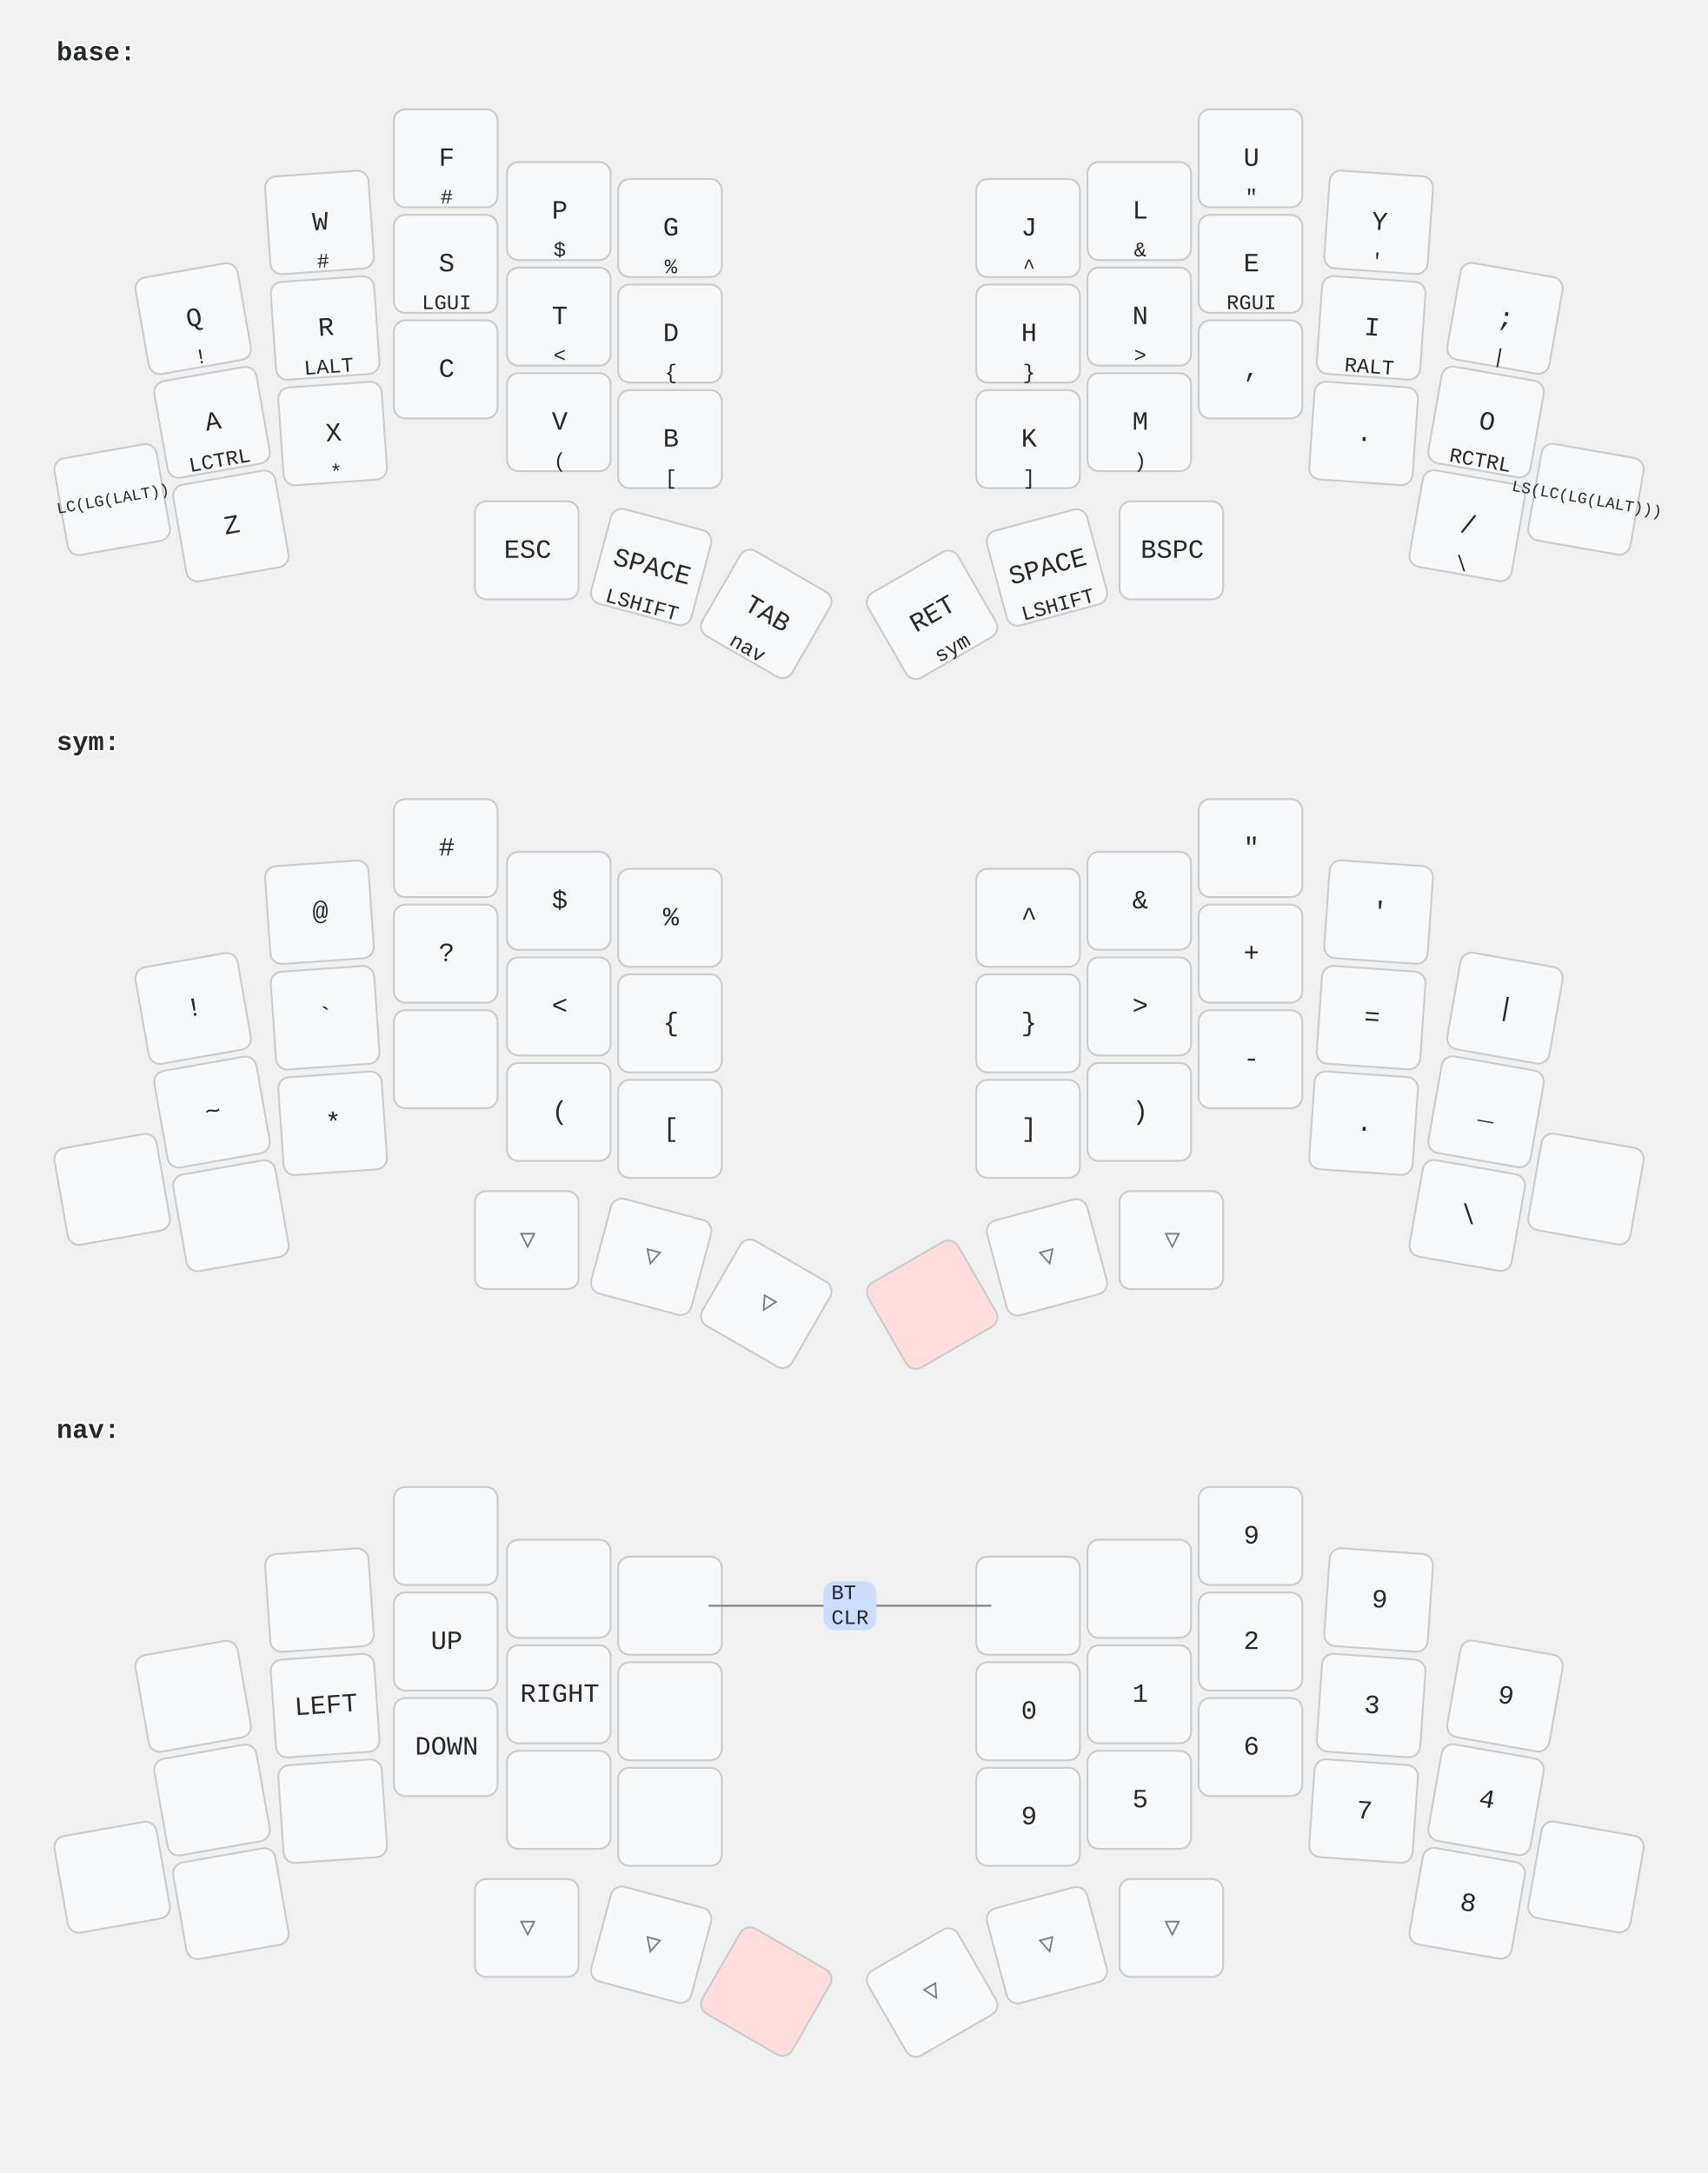
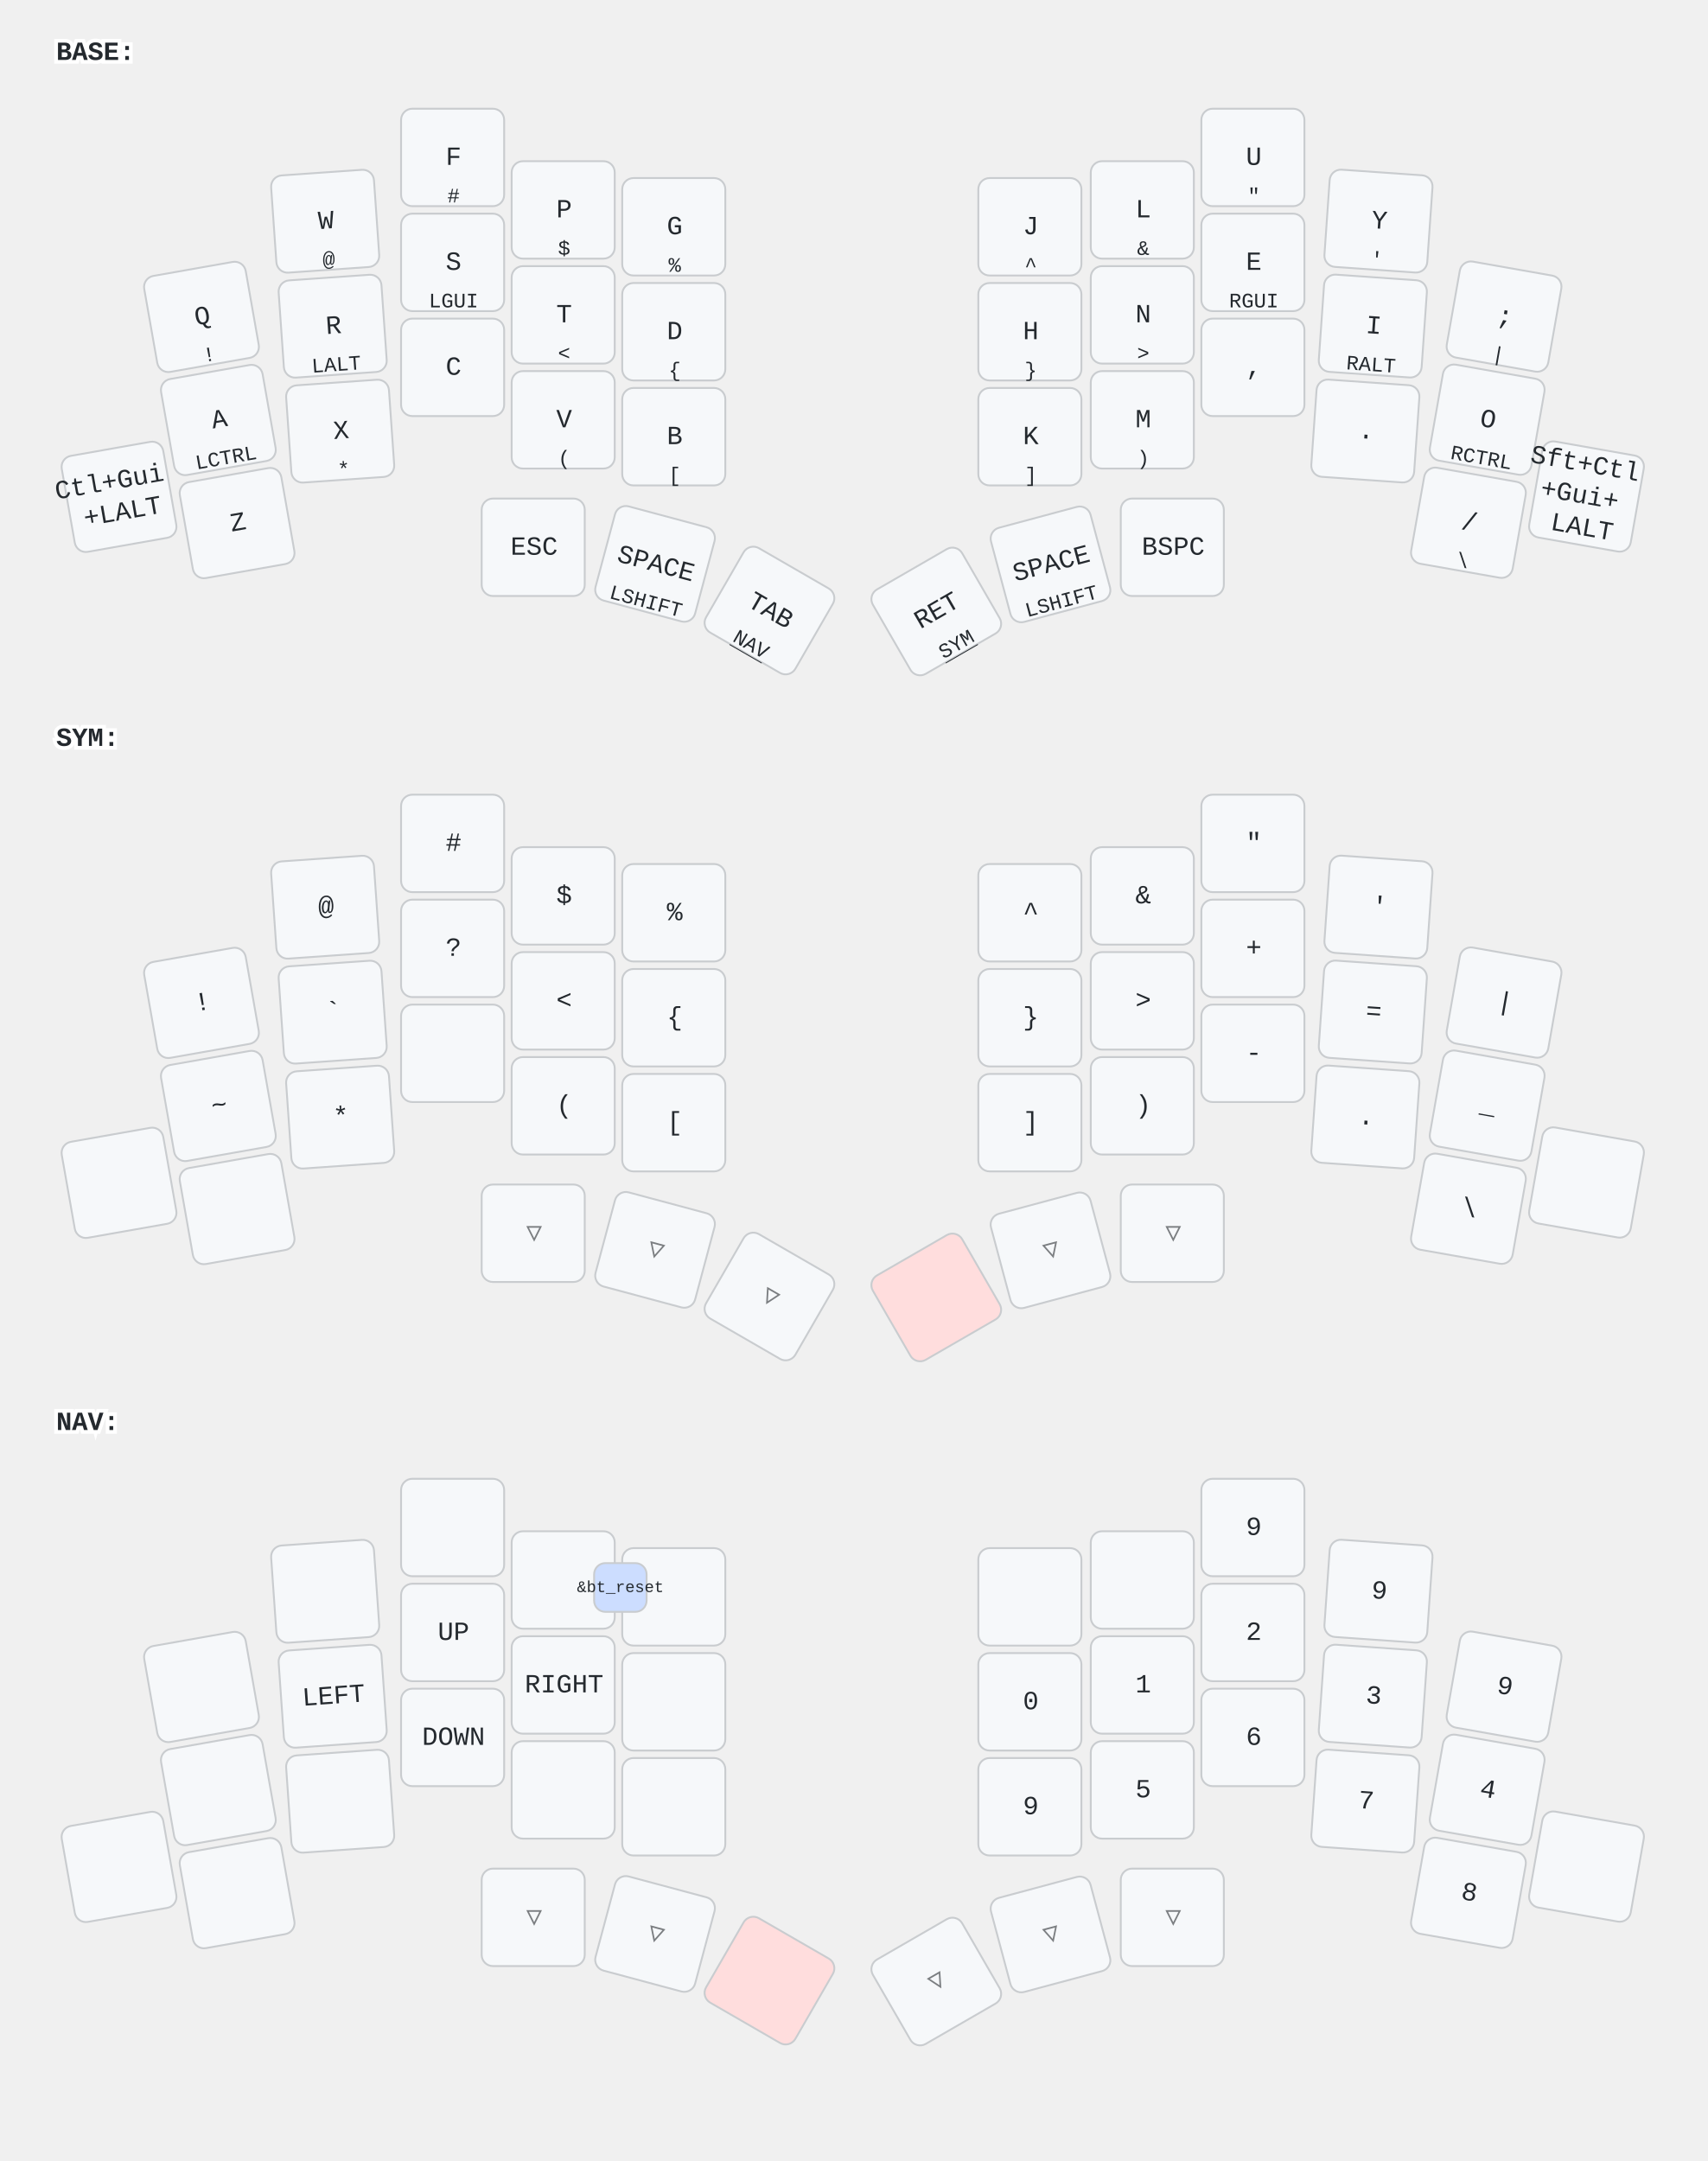
- <svg xmlns="http://www.w3.org/2000/svg" width="906" height="1153" viewBox="0 0 906 1153" class="keymap">
+ <svg xmlns="http://www.w3.org/2000/svg" width="911" height="1153" viewBox="0 0 911 1153" class="keymap">
  <style>/* inherit to force styles through use tags */
svg path {
    fill: inherit;
}

/* font and background color specifications */
svg.keymap {
    font-family: SFMono-Regular,Consolas,Liberation Mono,Menlo,monospace;
    font-size: 14px;
    font-kerning: normal;
    text-rendering: optimizeLegibility;
    fill: #24292e;
}

/* default key styling */
rect.key {
    fill: #f6f8fa;
+ }
+ 
+ rect.key, rect.combo {
    stroke: #c9cccf;
    stroke-width: 1;
}

/* default key side styling, only used is draw_key_sides is set */
rect.side {
    filter: brightness(90%);
}

/* color accent for combo boxes */
rect.combo, rect.combo-separate {
    fill: #cdf;
}

/* color accent for held keys */
rect.held, rect.combo.held {
    fill: #fdd;
}

/* color accent for ghost (optional) keys */
rect.ghost, rect.combo.ghost {
    stroke-dasharray: 4, 4;
    stroke-width: 2;
}

text {
    text-anchor: middle;
    dominant-baseline: middle;
}

/* styling for layer labels */
text.label {
    font-weight: bold;
    text-anchor: start;
    stroke: white;
-     stroke-width: 2;
+     stroke-width: 4;
    paint-order: stroke;
}

- /* styling for combo tap, and key hold/shifted label text */
- text.combo, text.hold, text.shifted {
+ /* styling for optional footer */
+ text.footer {
+     text-anchor: end;
+     dominant-baseline: auto;
+     stroke: white;
+     stroke-width: 4;
+     paint-order: stroke;
+ }
+ 
+ /* styling for combo tap, and key non-tap label text */
+ text.combo, text.hold, text.shifted, text.left, text.right, text.tl, text.tr, text.bl, text.br {
    font-size: 11px;
}

- text.hold {
+ text.hold, text.bl, text.br {
    text-anchor: middle;
    dominant-baseline: auto;
}

- text.shifted {
+ text.shifted, text.tl, text.tr {
    text-anchor: middle;
    dominant-baseline: hanging;
}

+ text.left, text.tl, text.bl {
+     text-anchor: start;
+ }
+ 
+ text.right, text.tr, text.br {
+     text-anchor: end;
+ }
+ 
+ text.layer-activator {
+     text-decoration: underline;
+ }
+ 
/* styling for hold/shifted label text in combo box */
- text.combo.hold, text.combo.shifted {
+ text.combo.hold, text.combo.shifted, text.combo.left, text.combo.right {
    font-size: 8px;
}

/* lighter symbol for transparent keys */
text.trans {
    fill: #7b7e81;
}

/* styling for combo dendrons */
path.combo {
    stroke-width: 1;
    stroke: gray;
    fill: none;
}

/* Start Tabler Icons Cleanup */
/* cannot use height/width with glyphs */
.icon-tabler &gt; path {
    fill: inherit;
    stroke: inherit;
    stroke-width: 2;
}
/* hide tabler's default box */
.icon-tabler &gt; path[stroke="none"][fill="none"] {
    visibility: hidden;
}
/* End Tabler Icons Cleanup */
</style>
-   <g transform="translate(30, 0)" class="layer-base">
-     <text x="0" y="28" class="label">base:</text>
+   <g transform="translate(30, 0)" class="layer-BASE">
+     <text x="0" y="28" class="label" id="BASE">BASE:</text>
    <g transform="translate(0, 56)">
-       <g transform="translate(73, 113) rotate(-10.0)" class="key keypos-0">
+       <g transform="translate(78, 113) rotate(-10.0)" class="key keypos-0">
        <rect rx="6" ry="6" x="-28" y="-26" width="55" height="52" class="key" />
        <text x="0" y="0" class="key tap">Q</text>
        <text x="0" y="24" class="key hold">!</text>
      </g>
-       <g transform="translate(140, 62) rotate(-4.0)" class="key keypos-1">
+       <g transform="translate(144, 62) rotate(-4.0)" class="key keypos-1">
        <rect rx="6" ry="6" x="-28" y="-26" width="55" height="52" class="key" />
        <text x="0" y="0" class="key tap">W</text>
-         <text x="0" y="24" class="key hold">#</text>
-       </g>
-       <g transform="translate(207, 28)" class="key keypos-2">
+         <text x="0" y="24" class="key hold">@</text>
+       </g>
+       <g transform="translate(212, 28)" class="key keypos-2">
        <rect rx="6" ry="6" x="-28" y="-26" width="55" height="52" class="key" />
        <text x="0" y="0" class="key tap">F</text>
        <text x="0" y="24" class="key hold">#</text>
      </g>
-       <g transform="translate(267, 56)" class="key keypos-3">
+       <g transform="translate(271, 56)" class="key keypos-3">
        <rect rx="6" ry="6" x="-28" y="-26" width="55" height="52" class="key" />
        <text x="0" y="0" class="key tap">P</text>
        <text x="0" y="24" class="key hold">$</text>
      </g>
-       <g transform="translate(326, 65)" class="key keypos-4">
+       <g transform="translate(330, 65)" class="key keypos-4">
        <rect rx="6" ry="6" x="-28" y="-26" width="55" height="52" class="key" />
        <text x="0" y="0" class="key tap">G</text>
        <text x="0" y="24" class="key hold">%</text>
      </g>
-       <g transform="translate(516, 65)" class="key keypos-5">
+       <g transform="translate(520, 65)" class="key keypos-5">
        <rect rx="6" ry="6" x="-28" y="-26" width="55" height="52" class="key" />
        <text x="0" y="0" class="key tap">J</text>
        <text x="0" y="24" class="key hold">^</text>
      </g>
-       <g transform="translate(575, 56)" class="key keypos-6">
+       <g transform="translate(580, 56)" class="key keypos-6">
        <rect rx="6" ry="6" x="-28" y="-26" width="55" height="52" class="key" />
        <text x="0" y="0" class="key tap">L</text>
        <text x="0" y="24" class="key hold">&amp;</text>
      </g>
-       <g transform="translate(634, 28)" class="key keypos-7">
+       <g transform="translate(639, 28)" class="key keypos-7">
        <rect rx="6" ry="6" x="-28" y="-26" width="55" height="52" class="key" />
        <text x="0" y="0" class="key tap">U</text>
        <text x="0" y="24" class="key hold">"</text>
      </g>
-       <g transform="translate(702, 62) rotate(4.0)" class="key keypos-8">
+       <g transform="translate(706, 62) rotate(4.0)" class="key keypos-8">
        <rect rx="6" ry="6" x="-28" y="-26" width="55" height="52" class="key" />
        <text x="0" y="0" class="key tap">Y</text>
        <text x="0" y="24" class="key hold">'</text>
      </g>
-       <g transform="translate(769, 113) rotate(10.0)" class="key keypos-9">
+       <g transform="translate(773, 113) rotate(10.0)" class="key keypos-9">
        <rect rx="6" ry="6" x="-28" y="-26" width="55" height="52" class="key" />
        <text x="0" y="0" class="key tap">;</text>
        <text x="0" y="24" class="key hold">|</text>
      </g>
-       <g transform="translate(83, 168) rotate(-10.0)" class="key keypos-10">
+       <g transform="translate(87, 168) rotate(-10.0)" class="key keypos-10">
        <rect rx="6" ry="6" x="-28" y="-26" width="55" height="52" class="key" />
        <text x="0" y="0" class="key tap">A</text>
        <text x="0" y="24" class="key hold">LCTRL</text>
      </g>
-       <g transform="translate(143, 118) rotate(-4.0)" class="key keypos-11">
+       <g transform="translate(148, 118) rotate(-4.0)" class="key keypos-11">
        <rect rx="6" ry="6" x="-28" y="-26" width="55" height="52" class="key" />
        <text x="0" y="0" class="key tap">R</text>
        <text x="0" y="24" class="key hold">LALT</text>
      </g>
-       <g transform="translate(207, 84)" class="key keypos-12">
+       <g transform="translate(212, 84)" class="key keypos-12">
        <rect rx="6" ry="6" x="-28" y="-26" width="55" height="52" class="key" />
        <text x="0" y="0" class="key tap">S</text>
        <text x="0" y="24" class="key hold">LGUI</text>
      </g>
-       <g transform="translate(267, 112)" class="key keypos-13">
+       <g transform="translate(271, 112)" class="key keypos-13">
        <rect rx="6" ry="6" x="-28" y="-26" width="55" height="52" class="key" />
        <text x="0" y="0" class="key tap">T</text>
        <text x="0" y="24" class="key hold">&lt;</text>
      </g>
-       <g transform="translate(326, 121)" class="key keypos-14">
+       <g transform="translate(330, 121)" class="key keypos-14">
        <rect rx="6" ry="6" x="-28" y="-26" width="55" height="52" class="key" />
        <text x="0" y="0" class="key tap">D</text>
        <text x="0" y="24" class="key hold">{</text>
      </g>
-       <g transform="translate(516, 121)" class="key keypos-15">
+       <g transform="translate(520, 121)" class="key keypos-15">
        <rect rx="6" ry="6" x="-28" y="-26" width="55" height="52" class="key" />
        <text x="0" y="0" class="key tap">H</text>
        <text x="0" y="24" class="key hold">}</text>
      </g>
-       <g transform="translate(575, 112)" class="key keypos-16">
+       <g transform="translate(580, 112)" class="key keypos-16">
        <rect rx="6" ry="6" x="-28" y="-26" width="55" height="52" class="key" />
        <text x="0" y="0" class="key tap">N</text>
        <text x="0" y="24" class="key hold">&gt;</text>
      </g>
-       <g transform="translate(634, 84)" class="key keypos-17">
+       <g transform="translate(639, 84)" class="key keypos-17">
        <rect rx="6" ry="6" x="-28" y="-26" width="55" height="52" class="key" />
        <text x="0" y="0" class="key tap">E</text>
        <text x="0" y="24" class="key hold">RGUI</text>
      </g>
-       <g transform="translate(698, 118) rotate(4.0)" class="key keypos-18">
+       <g transform="translate(703, 118) rotate(4.0)" class="key keypos-18">
        <rect rx="6" ry="6" x="-28" y="-26" width="55" height="52" class="key" />
        <text x="0" y="0" class="key tap">I</text>
        <text x="0" y="24" class="key hold">RALT</text>
      </g>
-       <g transform="translate(759, 168) rotate(10.0)" class="key keypos-19">
+       <g transform="translate(764, 168) rotate(10.0)" class="key keypos-19">
        <rect rx="6" ry="6" x="-28" y="-26" width="55" height="52" class="key" />
        <text x="0" y="0" class="key tap">O</text>
        <text x="0" y="24" class="key hold">RCTRL</text>
      </g>
-       <g transform="translate(30, 209) rotate(-10.0)" class="key keypos-20">
+       <g transform="translate(34, 209) rotate(-10.0)" class="key keypos-20">
        <rect rx="6" ry="6" x="-28" y="-26" width="55" height="52" class="key" />
        <text x="0" y="0" class="key tap">
-           <tspan style="font-size: 60%">LC(LG(LALT))</tspan>
+           <tspan x="0" dy="-0.6em">Ctl+Gui</tspan>
+           <tspan x="0" dy="1.2em">+LALT</tspan>
        </text>
      </g>
-       <g transform="translate(93, 223) rotate(-10.0)" class="key keypos-21">
+       <g transform="translate(97, 223) rotate(-10.0)" class="key keypos-21">
        <rect rx="6" ry="6" x="-28" y="-26" width="55" height="52" class="key" />
        <text x="0" y="0" class="key tap">Z</text>
      </g>
-       <g transform="translate(147, 174) rotate(-4.0)" class="key keypos-22">
+       <g transform="translate(152, 174) rotate(-4.0)" class="key keypos-22">
        <rect rx="6" ry="6" x="-28" y="-26" width="55" height="52" class="key" />
        <text x="0" y="0" class="key tap">X</text>
        <text x="0" y="24" class="key hold">*</text>
      </g>
-       <g transform="translate(207, 140)" class="key keypos-23">
+       <g transform="translate(212, 140)" class="key keypos-23">
        <rect rx="6" ry="6" x="-28" y="-26" width="55" height="52" class="key" />
        <text x="0" y="0" class="key tap">C</text>
      </g>
-       <g transform="translate(267, 168)" class="key keypos-24">
+       <g transform="translate(271, 168)" class="key keypos-24">
        <rect rx="6" ry="6" x="-28" y="-26" width="55" height="52" class="key" />
        <text x="0" y="0" class="key tap">V</text>
        <text x="0" y="24" class="key hold">(</text>
      </g>
-       <g transform="translate(326, 177)" class="key keypos-25">
+       <g transform="translate(330, 177)" class="key keypos-25">
        <rect rx="6" ry="6" x="-28" y="-26" width="55" height="52" class="key" />
        <text x="0" y="0" class="key tap">B</text>
        <text x="0" y="24" class="key hold">[</text>
      </g>
-       <g transform="translate(516, 177)" class="key keypos-26">
+       <g transform="translate(520, 177)" class="key keypos-26">
        <rect rx="6" ry="6" x="-28" y="-26" width="55" height="52" class="key" />
        <text x="0" y="0" class="key tap">K</text>
        <text x="0" y="24" class="key hold">]</text>
      </g>
-       <g transform="translate(575, 168)" class="key keypos-27">
+       <g transform="translate(580, 168)" class="key keypos-27">
        <rect rx="6" ry="6" x="-28" y="-26" width="55" height="52" class="key" />
        <text x="0" y="0" class="key tap">M</text>
        <text x="0" y="24" class="key hold">)</text>
      </g>
-       <g transform="translate(634, 140)" class="key keypos-28">
+       <g transform="translate(639, 140)" class="key keypos-28">
        <rect rx="6" ry="6" x="-28" y="-26" width="55" height="52" class="key" />
        <text x="0" y="0" class="key tap">,</text>
      </g>
-       <g transform="translate(694, 174) rotate(4.0)" class="key keypos-29">
+       <g transform="translate(699, 174) rotate(4.0)" class="key keypos-29">
        <rect rx="6" ry="6" x="-28" y="-26" width="55" height="52" class="key" />
        <text x="0" y="0" class="key tap">.</text>
      </g>
-       <g transform="translate(749, 223) rotate(10.0)" class="key keypos-30">
+       <g transform="translate(754, 223) rotate(10.0)" class="key keypos-30">
        <rect rx="6" ry="6" x="-28" y="-26" width="55" height="52" class="key" />
        <text x="0" y="0" class="key tap">/</text>
        <text x="0" y="24" class="key hold">\</text>
      </g>
-       <g transform="translate(812, 209) rotate(10.0)" class="key keypos-31">
+       <g transform="translate(817, 209) rotate(10.0)" class="key keypos-31">
        <rect rx="6" ry="6" x="-28" y="-26" width="55" height="52" class="key" />
        <text x="0" y="0" class="key tap">
-           <tspan style="font-size: 60%">LS(LC(LG(LALT)))</tspan>
+           <tspan x="0" dy="-1.2em">Sft+Ctl</tspan>
+           <tspan x="0" dy="1.2em">+Gui+</tspan>
+           <tspan x="0" dy="1.2em">LALT</tspan>
        </text>
      </g>
-       <g transform="translate(250, 236)" class="key keypos-32">
+       <g transform="translate(255, 236)" class="key keypos-32">
        <rect rx="6" ry="6" x="-28" y="-26" width="55" height="52" class="key" />
        <text x="0" y="0" class="key tap">ESC</text>
      </g>
-       <g transform="translate(316, 245) rotate(15.0)" class="key keypos-33">
+       <g transform="translate(320, 245) rotate(15.0)" class="key keypos-33">
        <rect rx="6" ry="6" x="-28" y="-26" width="55" height="52" class="key" />
        <text x="0" y="0" class="key tap">SPACE</text>
        <text x="0" y="24" class="key hold">LSHIFT</text>
      </g>
-       <g transform="translate(377, 270) rotate(30.0)" class="key keypos-34">
+       <g transform="translate(381, 270) rotate(30.0)" class="key keypos-34">
        <rect rx="6" ry="6" x="-28" y="-26" width="55" height="52" class="key" />
        <text x="0" y="0" class="key tap">TAB</text>
-         <text x="0" y="24" class="key hold">nav</text>
-       </g>
-       <g transform="translate(465, 270) rotate(-30.0)" class="key keypos-35">
+         <a href="#NAV">
+           <text x="0" y="24" class="key hold layer-activator">NAV</text>
+         </a>
+       </g>
+       <g transform="translate(470, 270) rotate(-30.0)" class="key keypos-35">
        <rect rx="6" ry="6" x="-28" y="-26" width="55" height="52" class="key" />
        <text x="0" y="0" class="key tap">RET</text>
-         <text x="0" y="24" class="key hold">sym</text>
-       </g>
-       <g transform="translate(526, 245) rotate(-15.0)" class="key keypos-36">
+         <a href="#SYM">
+           <text x="0" y="24" class="key hold layer-activator">SYM</text>
+         </a>
+       </g>
+       <g transform="translate(531, 245) rotate(-15.0)" class="key keypos-36">
        <rect rx="6" ry="6" x="-28" y="-26" width="55" height="52" class="key" />
        <text x="0" y="0" class="key tap">SPACE</text>
        <text x="0" y="24" class="key hold">LSHIFT</text>
      </g>
-       <g transform="translate(592, 236)" class="key keypos-37">
+       <g transform="translate(596, 236)" class="key keypos-37">
        <rect rx="6" ry="6" x="-28" y="-26" width="55" height="52" class="key" />
        <text x="0" y="0" class="key tap">BSPC</text>
      </g>
    </g>
  </g>
-   <g transform="translate(30, 366)" class="layer-sym">
-     <text x="0" y="28" class="label">sym:</text>
+   <g transform="translate(30, 366)" class="layer-SYM">
+     <text x="0" y="28" class="label" id="SYM">SYM:</text>
    <g transform="translate(0, 56)">
-       <g transform="translate(73, 113) rotate(-10.0)" class="key keypos-0">
+       <g transform="translate(78, 113) rotate(-10.0)" class="key keypos-0">
        <rect rx="6" ry="6" x="-28" y="-26" width="55" height="52" class="key" />
        <text x="0" y="0" class="key tap">!</text>
      </g>
-       <g transform="translate(140, 62) rotate(-4.0)" class="key keypos-1">
+       <g transform="translate(144, 62) rotate(-4.0)" class="key keypos-1">
        <rect rx="6" ry="6" x="-28" y="-26" width="55" height="52" class="key" />
        <text x="0" y="0" class="key tap">@</text>
      </g>
-       <g transform="translate(207, 28)" class="key keypos-2">
+       <g transform="translate(212, 28)" class="key keypos-2">
        <rect rx="6" ry="6" x="-28" y="-26" width="55" height="52" class="key" />
        <text x="0" y="0" class="key tap">#</text>
      </g>
-       <g transform="translate(267, 56)" class="key keypos-3">
+       <g transform="translate(271, 56)" class="key keypos-3">
        <rect rx="6" ry="6" x="-28" y="-26" width="55" height="52" class="key" />
        <text x="0" y="0" class="key tap">$</text>
      </g>
-       <g transform="translate(326, 65)" class="key keypos-4">
+       <g transform="translate(330, 65)" class="key keypos-4">
        <rect rx="6" ry="6" x="-28" y="-26" width="55" height="52" class="key" />
        <text x="0" y="0" class="key tap">%</text>
      </g>
-       <g transform="translate(516, 65)" class="key keypos-5">
+       <g transform="translate(520, 65)" class="key keypos-5">
        <rect rx="6" ry="6" x="-28" y="-26" width="55" height="52" class="key" />
        <text x="0" y="0" class="key tap">^</text>
      </g>
-       <g transform="translate(575, 56)" class="key keypos-6">
+       <g transform="translate(580, 56)" class="key keypos-6">
        <rect rx="6" ry="6" x="-28" y="-26" width="55" height="52" class="key" />
        <text x="0" y="0" class="key tap">&amp;</text>
      </g>
-       <g transform="translate(634, 28)" class="key keypos-7">
+       <g transform="translate(639, 28)" class="key keypos-7">
        <rect rx="6" ry="6" x="-28" y="-26" width="55" height="52" class="key" />
        <text x="0" y="0" class="key tap">"</text>
      </g>
-       <g transform="translate(702, 62) rotate(4.0)" class="key keypos-8">
+       <g transform="translate(706, 62) rotate(4.0)" class="key keypos-8">
        <rect rx="6" ry="6" x="-28" y="-26" width="55" height="52" class="key" />
        <text x="0" y="0" class="key tap">'</text>
      </g>
-       <g transform="translate(769, 113) rotate(10.0)" class="key keypos-9">
+       <g transform="translate(773, 113) rotate(10.0)" class="key keypos-9">
        <rect rx="6" ry="6" x="-28" y="-26" width="55" height="52" class="key" />
        <text x="0" y="0" class="key tap">|</text>
      </g>
-       <g transform="translate(83, 168) rotate(-10.0)" class="key keypos-10">
+       <g transform="translate(87, 168) rotate(-10.0)" class="key keypos-10">
        <rect rx="6" ry="6" x="-28" y="-26" width="55" height="52" class="key" />
        <text x="0" y="0" class="key tap">~</text>
      </g>
-       <g transform="translate(143, 118) rotate(-4.0)" class="key keypos-11">
+       <g transform="translate(148, 118) rotate(-4.0)" class="key keypos-11">
        <rect rx="6" ry="6" x="-28" y="-26" width="55" height="52" class="key" />
        <text x="0" y="0" class="key tap">`</text>
      </g>
-       <g transform="translate(207, 84)" class="key keypos-12">
+       <g transform="translate(212, 84)" class="key keypos-12">
        <rect rx="6" ry="6" x="-28" y="-26" width="55" height="52" class="key" />
        <text x="0" y="0" class="key tap">?</text>
      </g>
-       <g transform="translate(267, 112)" class="key keypos-13">
+       <g transform="translate(271, 112)" class="key keypos-13">
        <rect rx="6" ry="6" x="-28" y="-26" width="55" height="52" class="key" />
        <text x="0" y="0" class="key tap">&lt;</text>
      </g>
-       <g transform="translate(326, 121)" class="key keypos-14">
+       <g transform="translate(330, 121)" class="key keypos-14">
        <rect rx="6" ry="6" x="-28" y="-26" width="55" height="52" class="key" />
        <text x="0" y="0" class="key tap">{</text>
      </g>
-       <g transform="translate(516, 121)" class="key keypos-15">
+       <g transform="translate(520, 121)" class="key keypos-15">
        <rect rx="6" ry="6" x="-28" y="-26" width="55" height="52" class="key" />
        <text x="0" y="0" class="key tap">}</text>
      </g>
-       <g transform="translate(575, 112)" class="key keypos-16">
+       <g transform="translate(580, 112)" class="key keypos-16">
        <rect rx="6" ry="6" x="-28" y="-26" width="55" height="52" class="key" />
        <text x="0" y="0" class="key tap">&gt;</text>
      </g>
-       <g transform="translate(634, 84)" class="key keypos-17">
+       <g transform="translate(639, 84)" class="key keypos-17">
        <rect rx="6" ry="6" x="-28" y="-26" width="55" height="52" class="key" />
        <text x="0" y="0" class="key tap">+</text>
      </g>
-       <g transform="translate(698, 118) rotate(4.0)" class="key keypos-18">
+       <g transform="translate(703, 118) rotate(4.0)" class="key keypos-18">
        <rect rx="6" ry="6" x="-28" y="-26" width="55" height="52" class="key" />
        <text x="0" y="0" class="key tap">=</text>
      </g>
-       <g transform="translate(759, 168) rotate(10.0)" class="key keypos-19">
+       <g transform="translate(764, 168) rotate(10.0)" class="key keypos-19">
        <rect rx="6" ry="6" x="-28" y="-26" width="55" height="52" class="key" />
        <text x="0" y="0" class="key tap">_</text>
      </g>
-       <g transform="translate(30, 209) rotate(-10.0)" class="key keypos-20">
-         <rect rx="6" ry="6" x="-28" y="-26" width="55" height="52" class="key" />
-       </g>
-       <g transform="translate(93, 223) rotate(-10.0)" class="key keypos-21">
-         <rect rx="6" ry="6" x="-28" y="-26" width="55" height="52" class="key" />
-       </g>
-       <g transform="translate(147, 174) rotate(-4.0)" class="key keypos-22">
+       <g transform="translate(34, 209) rotate(-10.0)" class="key keypos-20">
+         <rect rx="6" ry="6" x="-28" y="-26" width="55" height="52" class="key" />
+       </g>
+       <g transform="translate(97, 223) rotate(-10.0)" class="key keypos-21">
+         <rect rx="6" ry="6" x="-28" y="-26" width="55" height="52" class="key" />
+       </g>
+       <g transform="translate(152, 174) rotate(-4.0)" class="key keypos-22">
        <rect rx="6" ry="6" x="-28" y="-26" width="55" height="52" class="key" />
        <text x="0" y="0" class="key tap">*</text>
      </g>
-       <g transform="translate(207, 140)" class="key keypos-23">
-         <rect rx="6" ry="6" x="-28" y="-26" width="55" height="52" class="key" />
-       </g>
-       <g transform="translate(267, 168)" class="key keypos-24">
+       <g transform="translate(212, 140)" class="key keypos-23">
+         <rect rx="6" ry="6" x="-28" y="-26" width="55" height="52" class="key" />
+       </g>
+       <g transform="translate(271, 168)" class="key keypos-24">
        <rect rx="6" ry="6" x="-28" y="-26" width="55" height="52" class="key" />
        <text x="0" y="0" class="key tap">(</text>
      </g>
-       <g transform="translate(326, 177)" class="key keypos-25">
+       <g transform="translate(330, 177)" class="key keypos-25">
        <rect rx="6" ry="6" x="-28" y="-26" width="55" height="52" class="key" />
        <text x="0" y="0" class="key tap">[</text>
      </g>
-       <g transform="translate(516, 177)" class="key keypos-26">
+       <g transform="translate(520, 177)" class="key keypos-26">
        <rect rx="6" ry="6" x="-28" y="-26" width="55" height="52" class="key" />
        <text x="0" y="0" class="key tap">]</text>
      </g>
-       <g transform="translate(575, 168)" class="key keypos-27">
+       <g transform="translate(580, 168)" class="key keypos-27">
        <rect rx="6" ry="6" x="-28" y="-26" width="55" height="52" class="key" />
        <text x="0" y="0" class="key tap">)</text>
      </g>
-       <g transform="translate(634, 140)" class="key keypos-28">
+       <g transform="translate(639, 140)" class="key keypos-28">
        <rect rx="6" ry="6" x="-28" y="-26" width="55" height="52" class="key" />
        <text x="0" y="0" class="key tap">-</text>
      </g>
-       <g transform="translate(694, 174) rotate(4.0)" class="key keypos-29">
+       <g transform="translate(699, 174) rotate(4.0)" class="key keypos-29">
        <rect rx="6" ry="6" x="-28" y="-26" width="55" height="52" class="key" />
        <text x="0" y="0" class="key tap">.</text>
      </g>
-       <g transform="translate(749, 223) rotate(10.0)" class="key keypos-30">
+       <g transform="translate(754, 223) rotate(10.0)" class="key keypos-30">
        <rect rx="6" ry="6" x="-28" y="-26" width="55" height="52" class="key" />
        <text x="0" y="0" class="key tap">\</text>
      </g>
-       <g transform="translate(812, 209) rotate(10.0)" class="key keypos-31">
-         <rect rx="6" ry="6" x="-28" y="-26" width="55" height="52" class="key" />
-       </g>
-       <g transform="translate(250, 236)" class="key trans keypos-32">
-         <rect rx="6" ry="6" x="-28" y="-26" width="55" height="52" class="key trans" />
-         <text x="0" y="0" class="key trans tap">▽</text>
-       </g>
-       <g transform="translate(316, 245) rotate(15.0)" class="key trans keypos-33">
-         <rect rx="6" ry="6" x="-28" y="-26" width="55" height="52" class="key trans" />
-         <text x="0" y="0" class="key trans tap">▽</text>
-       </g>
-       <g transform="translate(377, 270) rotate(30.0)" class="key trans keypos-34">
-         <rect rx="6" ry="6" x="-28" y="-26" width="55" height="52" class="key trans" />
-         <text x="0" y="0" class="key trans tap">▽</text>
-       </g>
-       <g transform="translate(465, 270) rotate(-30.0)" class="key held keypos-35">
+       <g transform="translate(817, 209) rotate(10.0)" class="key keypos-31">
+         <rect rx="6" ry="6" x="-28" y="-26" width="55" height="52" class="key" />
+       </g>
+       <g transform="translate(255, 236)" class="key trans keypos-32">
+         <rect rx="6" ry="6" x="-28" y="-26" width="55" height="52" class="key trans" />
+         <text x="0" y="0" class="key trans tap">▽</text>
+       </g>
+       <g transform="translate(320, 245) rotate(15.0)" class="key trans keypos-33">
+         <rect rx="6" ry="6" x="-28" y="-26" width="55" height="52" class="key trans" />
+         <text x="0" y="0" class="key trans tap">▽</text>
+       </g>
+       <g transform="translate(381, 270) rotate(30.0)" class="key trans keypos-34">
+         <rect rx="6" ry="6" x="-28" y="-26" width="55" height="52" class="key trans" />
+         <text x="0" y="0" class="key trans tap">▽</text>
+       </g>
+       <g transform="translate(470, 270) rotate(-30.0)" class="key held keypos-35">
        <rect rx="6" ry="6" x="-28" y="-26" width="55" height="52" class="key held" />
      </g>
-       <g transform="translate(526, 245) rotate(-15.0)" class="key trans keypos-36">
-         <rect rx="6" ry="6" x="-28" y="-26" width="55" height="52" class="key trans" />
-         <text x="0" y="0" class="key trans tap">▽</text>
-       </g>
-       <g transform="translate(592, 236)" class="key trans keypos-37">
+       <g transform="translate(531, 245) rotate(-15.0)" class="key trans keypos-36">
+         <rect rx="6" ry="6" x="-28" y="-26" width="55" height="52" class="key trans" />
+         <text x="0" y="0" class="key trans tap">▽</text>
+       </g>
+       <g transform="translate(596, 236)" class="key trans keypos-37">
        <rect rx="6" ry="6" x="-28" y="-26" width="55" height="52" class="key trans" />
        <text x="0" y="0" class="key trans tap">▽</text>
      </g>
    </g>
  </g>
-   <g transform="translate(30, 731)" class="layer-nav">
-     <text x="0" y="28" class="label">nav:</text>
+   <g transform="translate(30, 731)" class="layer-NAV">
+     <text x="0" y="28" class="label" id="NAV">NAV:</text>
    <g transform="translate(0, 56)">
-       <g transform="translate(73, 113) rotate(-10.0)" class="key keypos-0">
-         <rect rx="6" ry="6" x="-28" y="-26" width="55" height="52" class="key" />
-       </g>
-       <g transform="translate(140, 62) rotate(-4.0)" class="key keypos-1">
-         <rect rx="6" ry="6" x="-28" y="-26" width="55" height="52" class="key" />
-       </g>
-       <g transform="translate(207, 28)" class="key keypos-2">
-         <rect rx="6" ry="6" x="-28" y="-26" width="55" height="52" class="key" />
-       </g>
-       <g transform="translate(267, 56)" class="key keypos-3">
-         <rect rx="6" ry="6" x="-28" y="-26" width="55" height="52" class="key" />
-       </g>
-       <g transform="translate(326, 65)" class="key keypos-4">
-         <rect rx="6" ry="6" x="-28" y="-26" width="55" height="52" class="key" />
-       </g>
-       <g transform="translate(516, 65)" class="key keypos-5">
-         <rect rx="6" ry="6" x="-28" y="-26" width="55" height="52" class="key" />
-       </g>
-       <g transform="translate(575, 56)" class="key keypos-6">
-         <rect rx="6" ry="6" x="-28" y="-26" width="55" height="52" class="key" />
-       </g>
-       <g transform="translate(634, 28)" class="key keypos-7">
+       <g transform="translate(78, 113) rotate(-10.0)" class="key keypos-0">
+         <rect rx="6" ry="6" x="-28" y="-26" width="55" height="52" class="key" />
+       </g>
+       <g transform="translate(144, 62) rotate(-4.0)" class="key keypos-1">
+         <rect rx="6" ry="6" x="-28" y="-26" width="55" height="52" class="key" />
+       </g>
+       <g transform="translate(212, 28)" class="key keypos-2">
+         <rect rx="6" ry="6" x="-28" y="-26" width="55" height="52" class="key" />
+       </g>
+       <g transform="translate(271, 56)" class="key keypos-3">
+         <rect rx="6" ry="6" x="-28" y="-26" width="55" height="52" class="key" />
+       </g>
+       <g transform="translate(330, 65)" class="key keypos-4">
+         <rect rx="6" ry="6" x="-28" y="-26" width="55" height="52" class="key" />
+       </g>
+       <g transform="translate(520, 65)" class="key keypos-5">
+         <rect rx="6" ry="6" x="-28" y="-26" width="55" height="52" class="key" />
+       </g>
+       <g transform="translate(580, 56)" class="key keypos-6">
+         <rect rx="6" ry="6" x="-28" y="-26" width="55" height="52" class="key" />
+       </g>
+       <g transform="translate(639, 28)" class="key keypos-7">
        <rect rx="6" ry="6" x="-28" y="-26" width="55" height="52" class="key" />
        <text x="0" y="0" class="key tap">9</text>
      </g>
-       <g transform="translate(702, 62) rotate(4.0)" class="key keypos-8">
+       <g transform="translate(706, 62) rotate(4.0)" class="key keypos-8">
        <rect rx="6" ry="6" x="-28" y="-26" width="55" height="52" class="key" />
        <text x="0" y="0" class="key tap">9</text>
      </g>
-       <g transform="translate(769, 113) rotate(10.0)" class="key keypos-9">
+       <g transform="translate(773, 113) rotate(10.0)" class="key keypos-9">
        <rect rx="6" ry="6" x="-28" y="-26" width="55" height="52" class="key" />
        <text x="0" y="0" class="key tap">9</text>
      </g>
-       <g transform="translate(83, 168) rotate(-10.0)" class="key keypos-10">
-         <rect rx="6" ry="6" x="-28" y="-26" width="55" height="52" class="key" />
-       </g>
-       <g transform="translate(143, 118) rotate(-4.0)" class="key keypos-11">
+       <g transform="translate(87, 168) rotate(-10.0)" class="key keypos-10">
+         <rect rx="6" ry="6" x="-28" y="-26" width="55" height="52" class="key" />
+       </g>
+       <g transform="translate(148, 118) rotate(-4.0)" class="key keypos-11">
        <rect rx="6" ry="6" x="-28" y="-26" width="55" height="52" class="key" />
        <text x="0" y="0" class="key tap">LEFT</text>
      </g>
-       <g transform="translate(207, 84)" class="key keypos-12">
+       <g transform="translate(212, 84)" class="key keypos-12">
        <rect rx="6" ry="6" x="-28" y="-26" width="55" height="52" class="key" />
        <text x="0" y="0" class="key tap">UP</text>
      </g>
-       <g transform="translate(267, 112)" class="key keypos-13">
+       <g transform="translate(271, 112)" class="key keypos-13">
        <rect rx="6" ry="6" x="-28" y="-26" width="55" height="52" class="key" />
        <text x="0" y="0" class="key tap">RIGHT</text>
      </g>
-       <g transform="translate(326, 121)" class="key keypos-14">
-         <rect rx="6" ry="6" x="-28" y="-26" width="55" height="52" class="key" />
-       </g>
-       <g transform="translate(516, 121)" class="key keypos-15">
+       <g transform="translate(330, 121)" class="key keypos-14">
+         <rect rx="6" ry="6" x="-28" y="-26" width="55" height="52" class="key" />
+       </g>
+       <g transform="translate(520, 121)" class="key keypos-15">
        <rect rx="6" ry="6" x="-28" y="-26" width="55" height="52" class="key" />
        <text x="0" y="0" class="key tap">0</text>
      </g>
-       <g transform="translate(575, 112)" class="key keypos-16">
+       <g transform="translate(580, 112)" class="key keypos-16">
        <rect rx="6" ry="6" x="-28" y="-26" width="55" height="52" class="key" />
        <text x="0" y="0" class="key tap">1</text>
      </g>
-       <g transform="translate(634, 84)" class="key keypos-17">
+       <g transform="translate(639, 84)" class="key keypos-17">
        <rect rx="6" ry="6" x="-28" y="-26" width="55" height="52" class="key" />
        <text x="0" y="0" class="key tap">2</text>
      </g>
-       <g transform="translate(698, 118) rotate(4.0)" class="key keypos-18">
+       <g transform="translate(703, 118) rotate(4.0)" class="key keypos-18">
        <rect rx="6" ry="6" x="-28" y="-26" width="55" height="52" class="key" />
        <text x="0" y="0" class="key tap">3</text>
      </g>
-       <g transform="translate(759, 168) rotate(10.0)" class="key keypos-19">
+       <g transform="translate(764, 168) rotate(10.0)" class="key keypos-19">
        <rect rx="6" ry="6" x="-28" y="-26" width="55" height="52" class="key" />
        <text x="0" y="0" class="key tap">4</text>
      </g>
-       <g transform="translate(30, 209) rotate(-10.0)" class="key keypos-20">
-         <rect rx="6" ry="6" x="-28" y="-26" width="55" height="52" class="key" />
-       </g>
-       <g transform="translate(93, 223) rotate(-10.0)" class="key keypos-21">
-         <rect rx="6" ry="6" x="-28" y="-26" width="55" height="52" class="key" />
-       </g>
-       <g transform="translate(147, 174) rotate(-4.0)" class="key keypos-22">
-         <rect rx="6" ry="6" x="-28" y="-26" width="55" height="52" class="key" />
-       </g>
-       <g transform="translate(207, 140)" class="key keypos-23">
+       <g transform="translate(34, 209) rotate(-10.0)" class="key keypos-20">
+         <rect rx="6" ry="6" x="-28" y="-26" width="55" height="52" class="key" />
+       </g>
+       <g transform="translate(97, 223) rotate(-10.0)" class="key keypos-21">
+         <rect rx="6" ry="6" x="-28" y="-26" width="55" height="52" class="key" />
+       </g>
+       <g transform="translate(152, 174) rotate(-4.0)" class="key keypos-22">
+         <rect rx="6" ry="6" x="-28" y="-26" width="55" height="52" class="key" />
+       </g>
+       <g transform="translate(212, 140)" class="key keypos-23">
        <rect rx="6" ry="6" x="-28" y="-26" width="55" height="52" class="key" />
        <text x="0" y="0" class="key tap">DOWN</text>
      </g>
-       <g transform="translate(267, 168)" class="key keypos-24">
-         <rect rx="6" ry="6" x="-28" y="-26" width="55" height="52" class="key" />
-       </g>
-       <g transform="translate(326, 177)" class="key keypos-25">
-         <rect rx="6" ry="6" x="-28" y="-26" width="55" height="52" class="key" />
-       </g>
-       <g transform="translate(516, 177)" class="key keypos-26">
+       <g transform="translate(271, 168)" class="key keypos-24">
+         <rect rx="6" ry="6" x="-28" y="-26" width="55" height="52" class="key" />
+       </g>
+       <g transform="translate(330, 177)" class="key keypos-25">
+         <rect rx="6" ry="6" x="-28" y="-26" width="55" height="52" class="key" />
+       </g>
+       <g transform="translate(520, 177)" class="key keypos-26">
        <rect rx="6" ry="6" x="-28" y="-26" width="55" height="52" class="key" />
        <text x="0" y="0" class="key tap">9</text>
      </g>
-       <g transform="translate(575, 168)" class="key keypos-27">
+       <g transform="translate(580, 168)" class="key keypos-27">
        <rect rx="6" ry="6" x="-28" y="-26" width="55" height="52" class="key" />
        <text x="0" y="0" class="key tap">5</text>
      </g>
-       <g transform="translate(634, 140)" class="key keypos-28">
+       <g transform="translate(639, 140)" class="key keypos-28">
        <rect rx="6" ry="6" x="-28" y="-26" width="55" height="52" class="key" />
        <text x="0" y="0" class="key tap">6</text>
      </g>
-       <g transform="translate(694, 174) rotate(4.0)" class="key keypos-29">
+       <g transform="translate(699, 174) rotate(4.0)" class="key keypos-29">
        <rect rx="6" ry="6" x="-28" y="-26" width="55" height="52" class="key" />
        <text x="0" y="0" class="key tap">7</text>
      </g>
-       <g transform="translate(749, 223) rotate(10.0)" class="key keypos-30">
+       <g transform="translate(754, 223) rotate(10.0)" class="key keypos-30">
        <rect rx="6" ry="6" x="-28" y="-26" width="55" height="52" class="key" />
        <text x="0" y="0" class="key tap">8</text>
      </g>
-       <g transform="translate(812, 209) rotate(10.0)" class="key keypos-31">
-         <rect rx="6" ry="6" x="-28" y="-26" width="55" height="52" class="key" />
-       </g>
-       <g transform="translate(250, 236)" class="key trans keypos-32">
-         <rect rx="6" ry="6" x="-28" y="-26" width="55" height="52" class="key trans" />
-         <text x="0" y="0" class="key trans tap">▽</text>
-       </g>
-       <g transform="translate(316, 245) rotate(15.0)" class="key trans keypos-33">
-         <rect rx="6" ry="6" x="-28" y="-26" width="55" height="52" class="key trans" />
-         <text x="0" y="0" class="key trans tap">▽</text>
-       </g>
-       <g transform="translate(377, 270) rotate(30.0)" class="key held keypos-34">
+       <g transform="translate(817, 209) rotate(10.0)" class="key keypos-31">
+         <rect rx="6" ry="6" x="-28" y="-26" width="55" height="52" class="key" />
+       </g>
+       <g transform="translate(255, 236)" class="key trans keypos-32">
+         <rect rx="6" ry="6" x="-28" y="-26" width="55" height="52" class="key trans" />
+         <text x="0" y="0" class="key trans tap">▽</text>
+       </g>
+       <g transform="translate(320, 245) rotate(15.0)" class="key trans keypos-33">
+         <rect rx="6" ry="6" x="-28" y="-26" width="55" height="52" class="key trans" />
+         <text x="0" y="0" class="key trans tap">▽</text>
+       </g>
+       <g transform="translate(381, 270) rotate(30.0)" class="key held keypos-34">
        <rect rx="6" ry="6" x="-28" y="-26" width="55" height="52" class="key held" />
      </g>
-       <g transform="translate(465, 270) rotate(-30.0)" class="key trans keypos-35">
-         <rect rx="6" ry="6" x="-28" y="-26" width="55" height="52" class="key trans" />
-         <text x="0" y="0" class="key trans tap">▽</text>
-       </g>
-       <g transform="translate(526, 245) rotate(-15.0)" class="key trans keypos-36">
-         <rect rx="6" ry="6" x="-28" y="-26" width="55" height="52" class="key trans" />
-         <text x="0" y="0" class="key trans tap">▽</text>
-       </g>
-       <g transform="translate(592, 236)" class="key trans keypos-37">
+       <g transform="translate(470, 270) rotate(-30.0)" class="key trans keypos-35">
+         <rect rx="6" ry="6" x="-28" y="-26" width="55" height="52" class="key trans" />
+         <text x="0" y="0" class="key trans tap">▽</text>
+       </g>
+       <g transform="translate(531, 245) rotate(-15.0)" class="key trans keypos-36">
+         <rect rx="6" ry="6" x="-28" y="-26" width="55" height="52" class="key trans" />
+         <text x="0" y="0" class="key trans tap">▽</text>
+       </g>
+       <g transform="translate(596, 236)" class="key trans keypos-37">
        <rect rx="6" ry="6" x="-28" y="-26" width="55" height="52" class="key trans" />
        <text x="0" y="0" class="key trans tap">▽</text>
      </g>
      <g class="combo combopos-0">
-         <path d="M421,65 l-75,0" class="combo" />
-         <path d="M421,65 l75,0" class="combo" />
-         <rect rx="6" ry="6" x="407" y="52" width="28" height="26" class="combo" />
-         <text x="421" y="65" class="combo tap">
-           <tspan x="421" dy="-0.6em">BT</tspan>
-           <tspan x="421" dy="1.2em">CLR</tspan>
+         <rect rx="6" ry="6" x="287" y="47" width="28" height="26" class="combo" />
+         <text x="301" y="60" class="combo tap">
+           <tspan style="font-size: 78%">&amp;bt_reset</tspan>
        </text>
      </g>
    </g>
  </g>
</svg>
